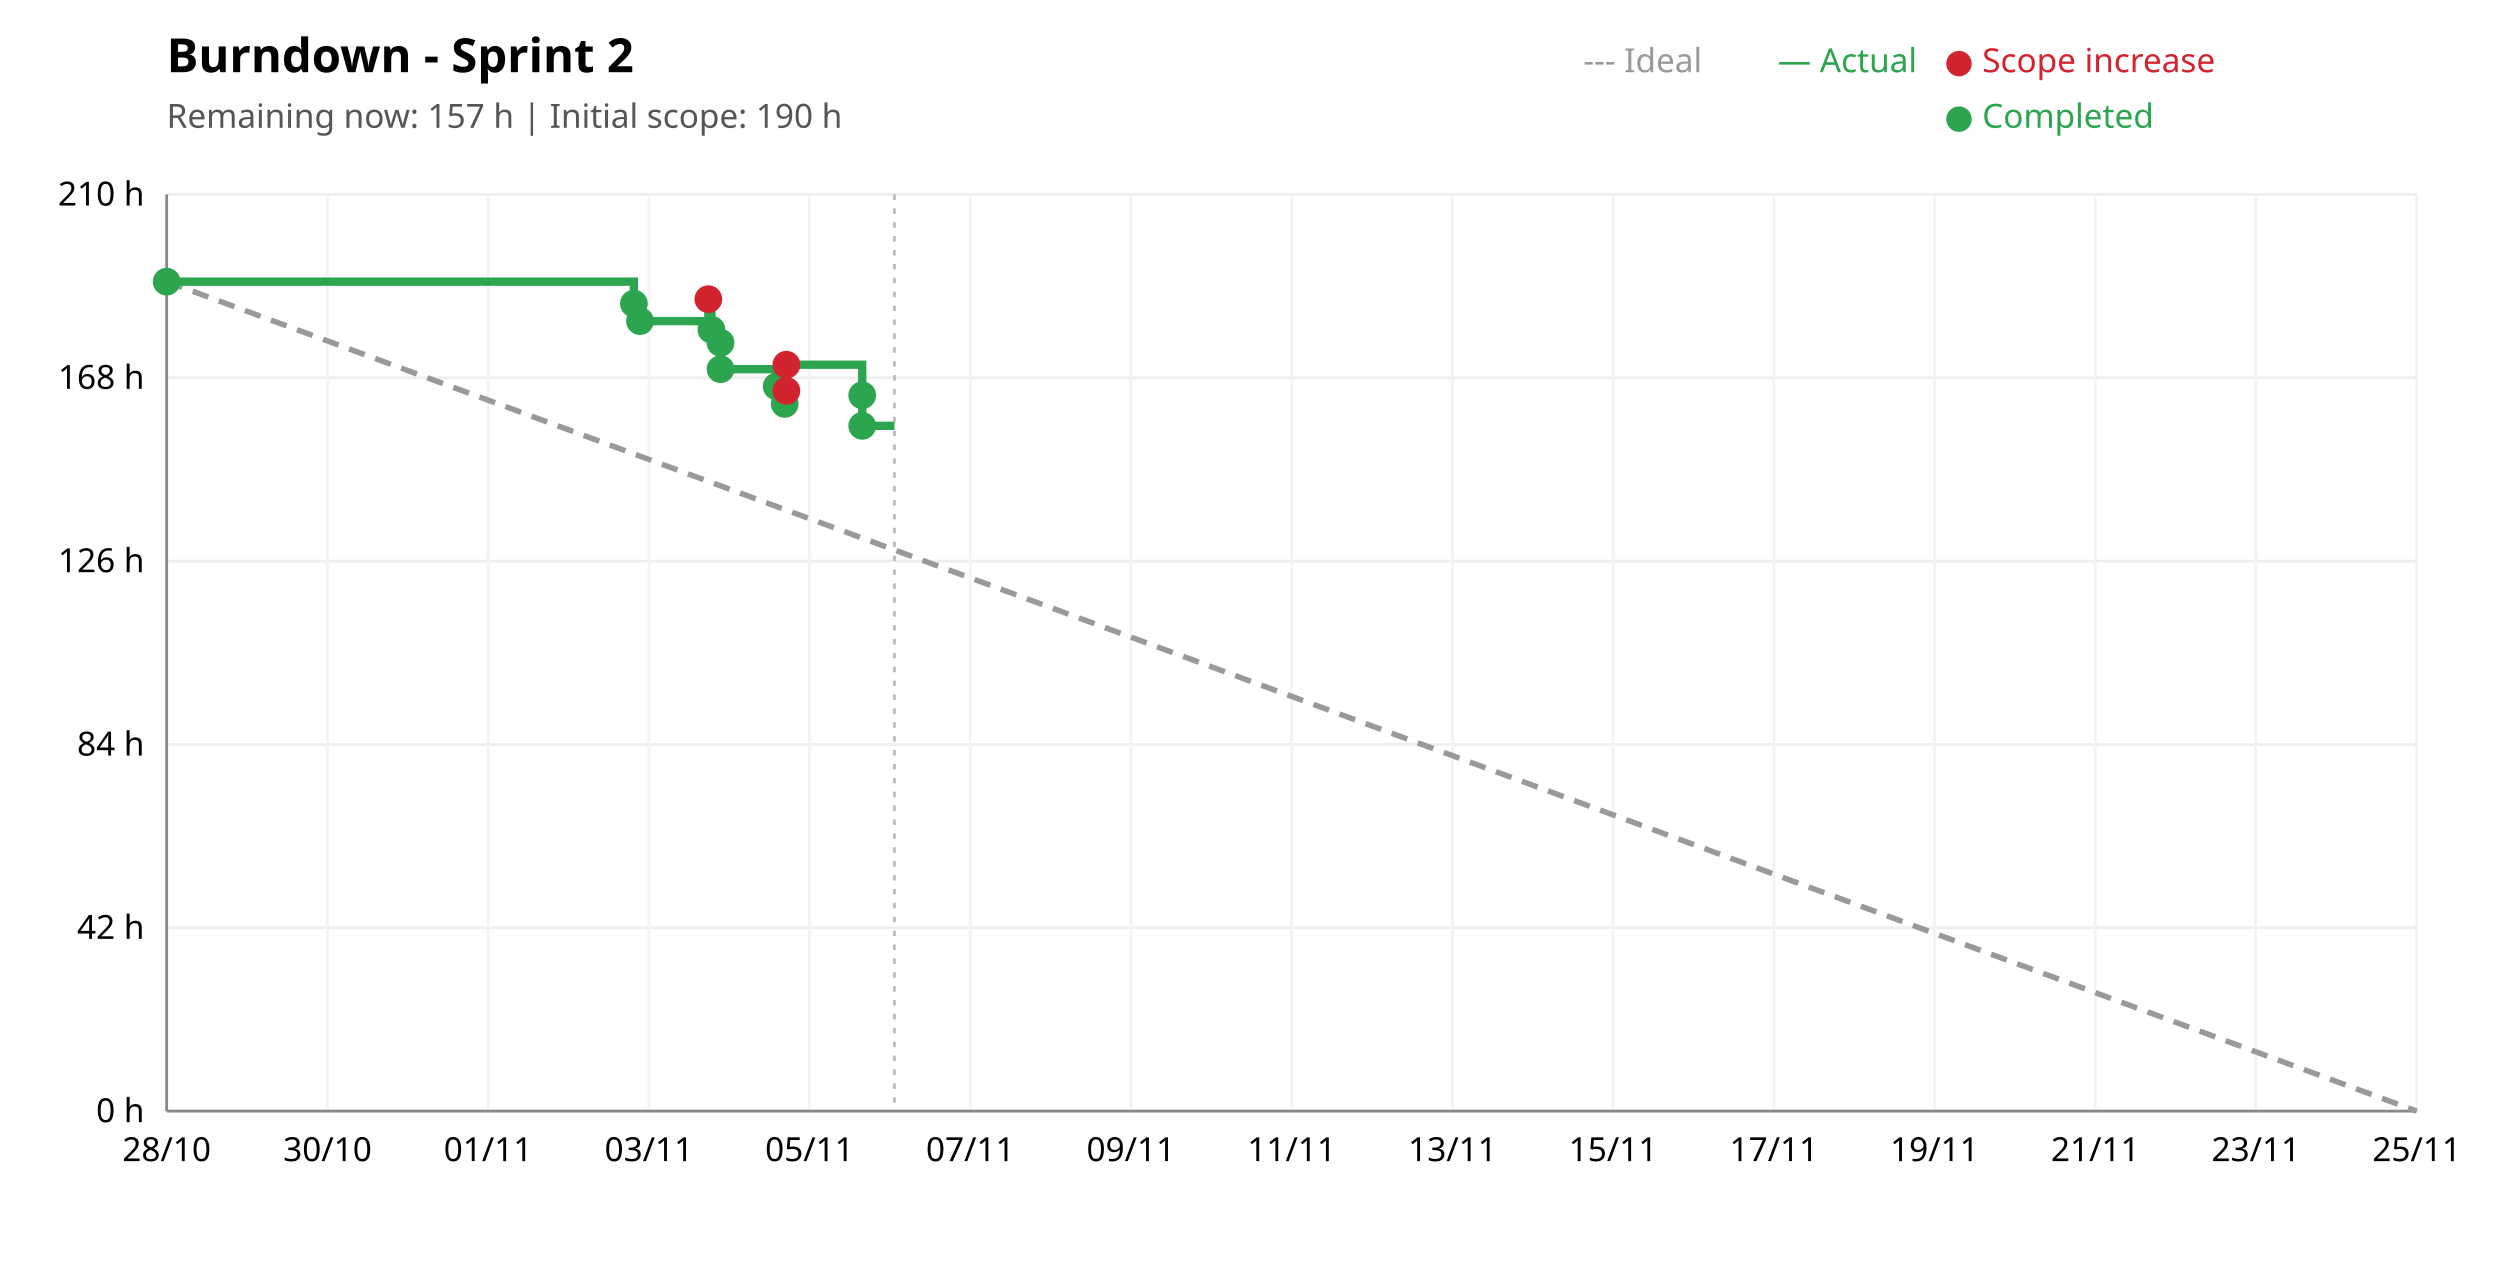
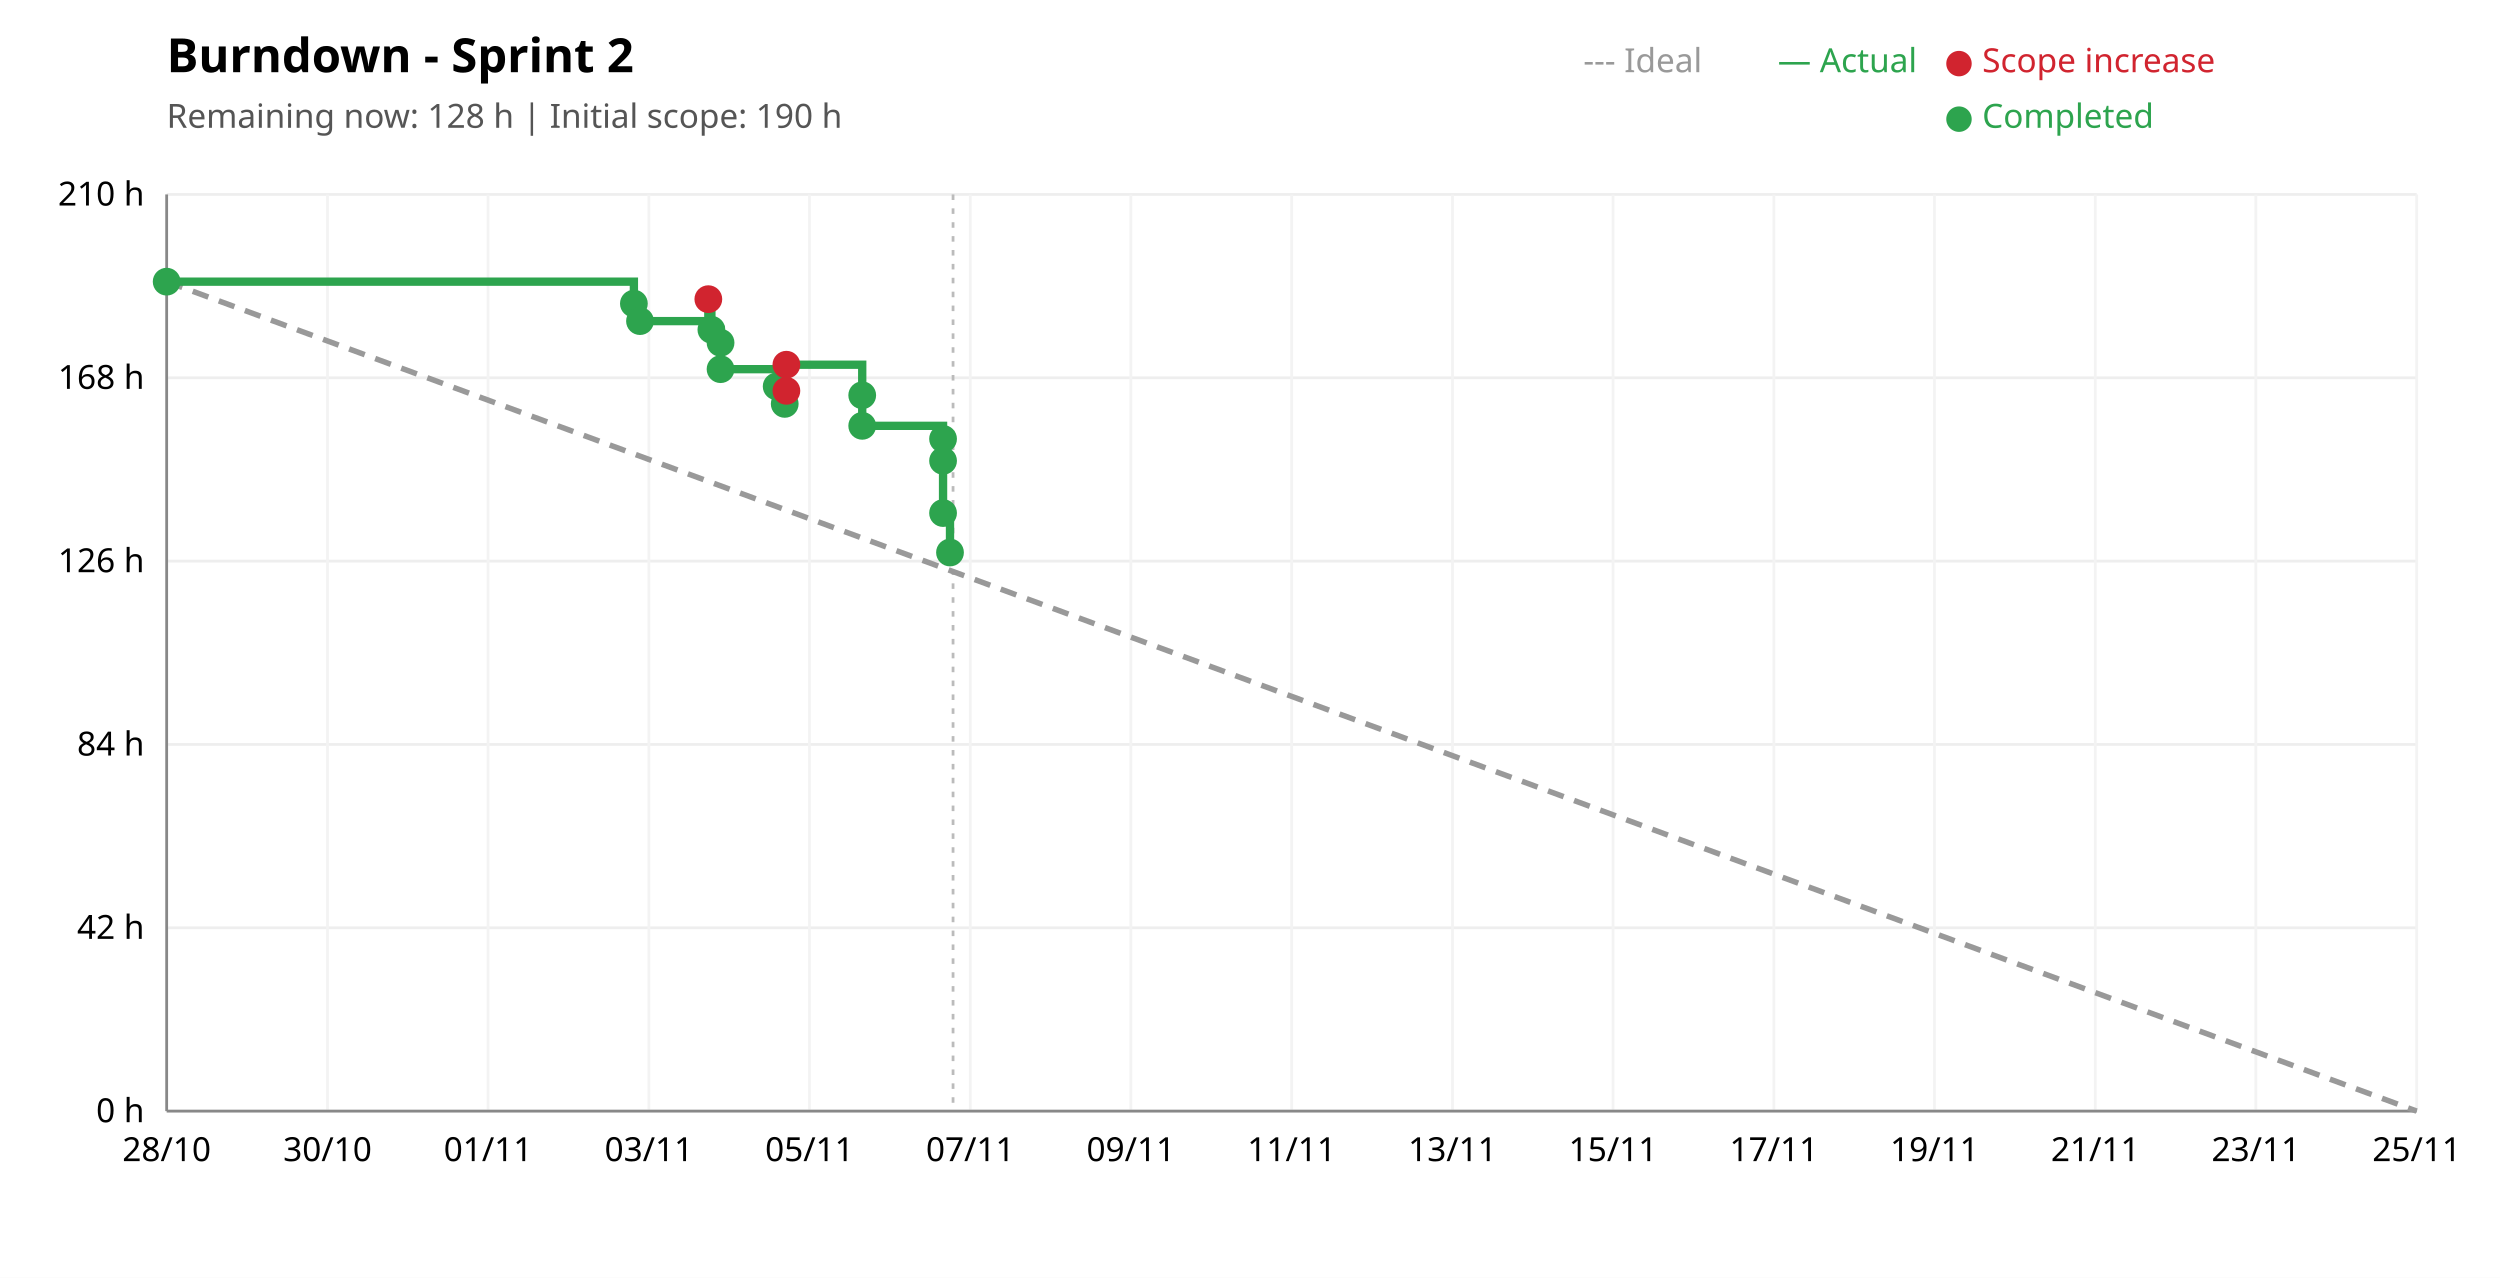
<svg xmlns="http://www.w3.org/2000/svg" width="900" height="460" font-family="sans-serif" font-size="12">
  <rect width="100%" height="100%" fill="white" />
  <text x="60" y="26" font-size="17" font-weight="bold">Burndown - Sprint 2</text>
-   <text x="60" y="46" fill="#555">Remaining now: 157 h  |  Initial scope: 190 h</text>
+   <text x="60" y="46" fill="#555">Remaining now: 128 h  |  Initial scope: 190 h</text>
  <line x1="60" y1="400.0" x2="870" y2="400.0" stroke="#eee" />
  <text x="52" y="404.0" text-anchor="end">0 h</text>
  <line x1="60" y1="334.0" x2="870" y2="334.0" stroke="#eee" />
  <text x="52" y="338.0" text-anchor="end">42 h</text>
  <line x1="60" y1="268.0" x2="870" y2="268.0" stroke="#eee" />
  <text x="52" y="272.0" text-anchor="end">84 h</text>
  <line x1="60" y1="202.0" x2="870" y2="202.0" stroke="#eee" />
  <text x="52" y="206.0" text-anchor="end">126 h</text>
  <line x1="60" y1="136.0" x2="870" y2="136.0" stroke="#eee" />
  <text x="52" y="140.0" text-anchor="end">168 h</text>
  <line x1="60" y1="70.0" x2="870" y2="70.0" stroke="#eee" />
  <text x="52" y="74.0" text-anchor="end">210 h</text>
  <line x1="60.0" y1="70" x2="60.0" y2="400" stroke="#f3f3f3" />
  <text x="60.0" y="418" text-anchor="middle">28/10</text>
  <line x1="117.9" y1="70" x2="117.9" y2="400" stroke="#f3f3f3" />
  <text x="117.9" y="418" text-anchor="middle">30/10</text>
  <line x1="175.7" y1="70" x2="175.7" y2="400" stroke="#f3f3f3" />
  <text x="175.7" y="418" text-anchor="middle">01/11</text>
  <line x1="233.6" y1="70" x2="233.6" y2="400" stroke="#f3f3f3" />
  <text x="233.6" y="418" text-anchor="middle">03/11</text>
  <line x1="291.4" y1="70" x2="291.4" y2="400" stroke="#f3f3f3" />
  <text x="291.4" y="418" text-anchor="middle">05/11</text>
  <line x1="349.3" y1="70" x2="349.3" y2="400" stroke="#f3f3f3" />
  <text x="349.3" y="418" text-anchor="middle">07/11</text>
  <line x1="407.1" y1="70" x2="407.1" y2="400" stroke="#f3f3f3" />
  <text x="407.1" y="418" text-anchor="middle">09/11</text>
  <line x1="465.0" y1="70" x2="465.0" y2="400" stroke="#f3f3f3" />
  <text x="465.0" y="418" text-anchor="middle">11/11</text>
  <line x1="522.9" y1="70" x2="522.9" y2="400" stroke="#f3f3f3" />
  <text x="522.9" y="418" text-anchor="middle">13/11</text>
  <line x1="580.7" y1="70" x2="580.7" y2="400" stroke="#f3f3f3" />
  <text x="580.7" y="418" text-anchor="middle">15/11</text>
  <line x1="638.6" y1="70" x2="638.6" y2="400" stroke="#f3f3f3" />
  <text x="638.6" y="418" text-anchor="middle">17/11</text>
  <line x1="696.4" y1="70" x2="696.4" y2="400" stroke="#f3f3f3" />
  <text x="696.4" y="418" text-anchor="middle">19/11</text>
  <line x1="754.3" y1="70" x2="754.3" y2="400" stroke="#f3f3f3" />
  <text x="754.3" y="418" text-anchor="middle">21/11</text>
  <line x1="812.1" y1="70" x2="812.1" y2="400" stroke="#f3f3f3" />
  <text x="812.1" y="418" text-anchor="middle">23/11</text>
  <line x1="870.0" y1="70" x2="870.0" y2="400" stroke="#f3f3f3" />
  <text x="870.0" y="418" text-anchor="middle">25/11</text>
  <line x1="60" y1="400" x2="870" y2="400" stroke="#888" />
  <line x1="60" y1="70" x2="60" y2="400" stroke="#888" />
-   <line x1="322.0" y1="70" x2="322.0" y2="400" stroke="#bbb" stroke-dasharray="2 3" />
+   <line x1="343.1" y1="70" x2="343.1" y2="400" stroke="#bbb" stroke-dasharray="2 3" />
  <polyline points="60.0,101.4 870.0,400.0" fill="none" stroke="#999" stroke-dasharray="6 4" stroke-width="2" />
-   <polyline points="60.0,101.4 228.2,101.4 228.2,109.3 230.4,109.3 230.4,115.6 255.0,115.6 255.0,107.7 256.1,107.7 256.1,118.7 259.4,118.7 259.4,123.4 259.4,123.4 259.4,132.9 279.6,132.9 279.6,139.1 282.5,139.1 282.5,145.4 283.1,145.4 283.1,140.7 283.1,140.7 283.1,131.3 310.4,131.3 310.4,142.3 310.4,142.3 310.4,153.3 322.0,153.3" fill="none" stroke="#2da44e" stroke-width="3" />
+   <polyline points="60.0,101.4 228.2,101.4 228.2,109.3 230.4,109.3 230.4,115.6 255.0,115.6 255.0,107.7 256.1,107.7 256.1,118.7 259.4,118.7 259.4,123.4 259.4,123.4 259.4,132.9 279.6,132.9 279.6,139.1 282.5,139.1 282.5,145.4 283.1,145.4 283.1,140.7 283.1,140.7 283.1,131.3 310.4,131.3 310.4,142.3 310.4,142.3 310.4,153.3 339.5,153.3 339.5,158.0 339.5,158.0 339.5,165.9 339.5,165.9 339.5,184.7 342.0,184.7 342.0,198.9 343.1,198.9" fill="none" stroke="#2da44e" stroke-width="3" />
  <circle cx="228.2" cy="109.3" r="5" fill="#2da44e" />
  <circle cx="230.4" cy="115.6" r="5" fill="#2da44e" />
  <circle cx="255.0" cy="107.7" r="5" fill="#d1242f" />
  <circle cx="256.1" cy="118.7" r="5" fill="#2da44e" />
  <circle cx="259.4" cy="123.4" r="5" fill="#2da44e" />
  <circle cx="259.4" cy="132.9" r="5" fill="#2da44e" />
  <circle cx="279.6" cy="139.1" r="5" fill="#2da44e" />
  <circle cx="282.5" cy="145.4" r="5" fill="#2da44e" />
  <circle cx="283.1" cy="140.7" r="5" fill="#d1242f" />
  <circle cx="283.1" cy="131.3" r="5" fill="#d1242f" />
  <circle cx="310.4" cy="142.3" r="5" fill="#2da44e" />
  <circle cx="310.4" cy="153.3" r="5" fill="#2da44e" />
+   <circle cx="339.5" cy="158.0" r="5" fill="#2da44e" />
+   <circle cx="339.5" cy="165.9" r="5" fill="#2da44e" />
+   <circle cx="339.5" cy="184.7" r="5" fill="#2da44e" />
+   <circle cx="342.0" cy="198.9" r="5" fill="#2da44e" />
  <circle cx="60.0" cy="101.4" r="5" fill="#2da44e" />
  <text x="570" y="26" fill="#999">--- Ideal</text>
  <text x="640" y="26" fill="#2da44e">— Actual</text>
  <text x="700" y="26" fill="#d1242f">● Scope increase</text>
  <text x="700" y="46" fill="#2da44e">● Completed</text>
</svg>
